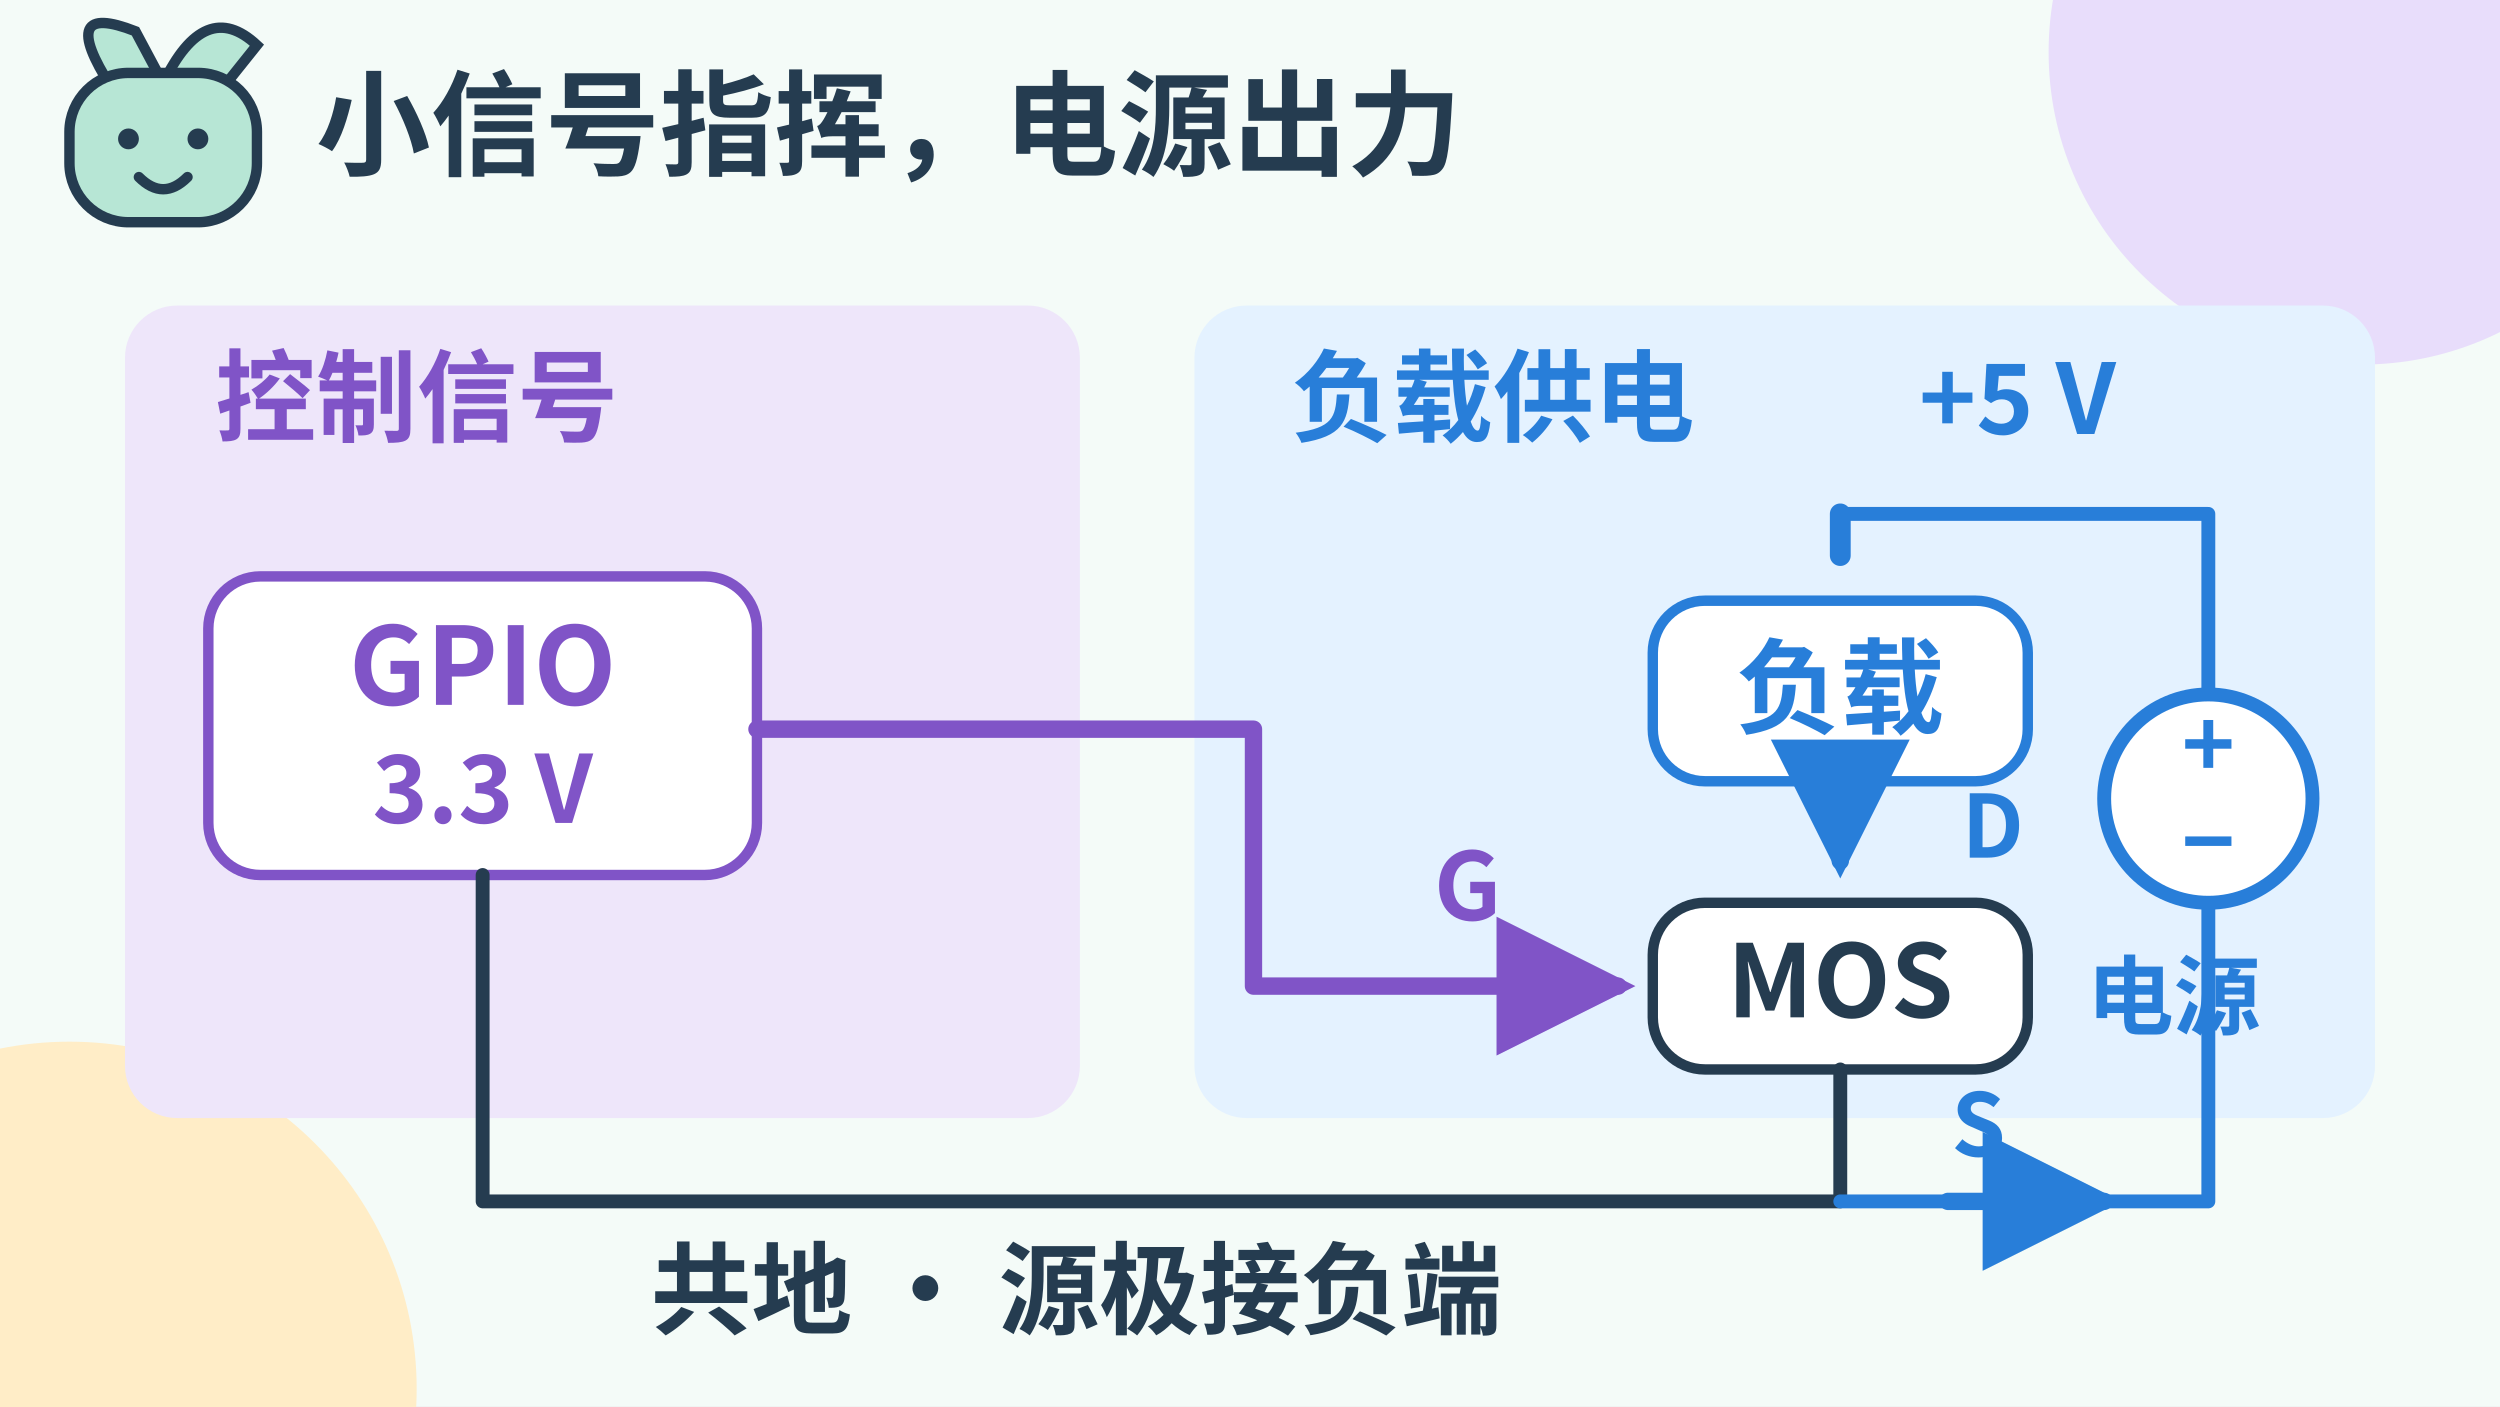
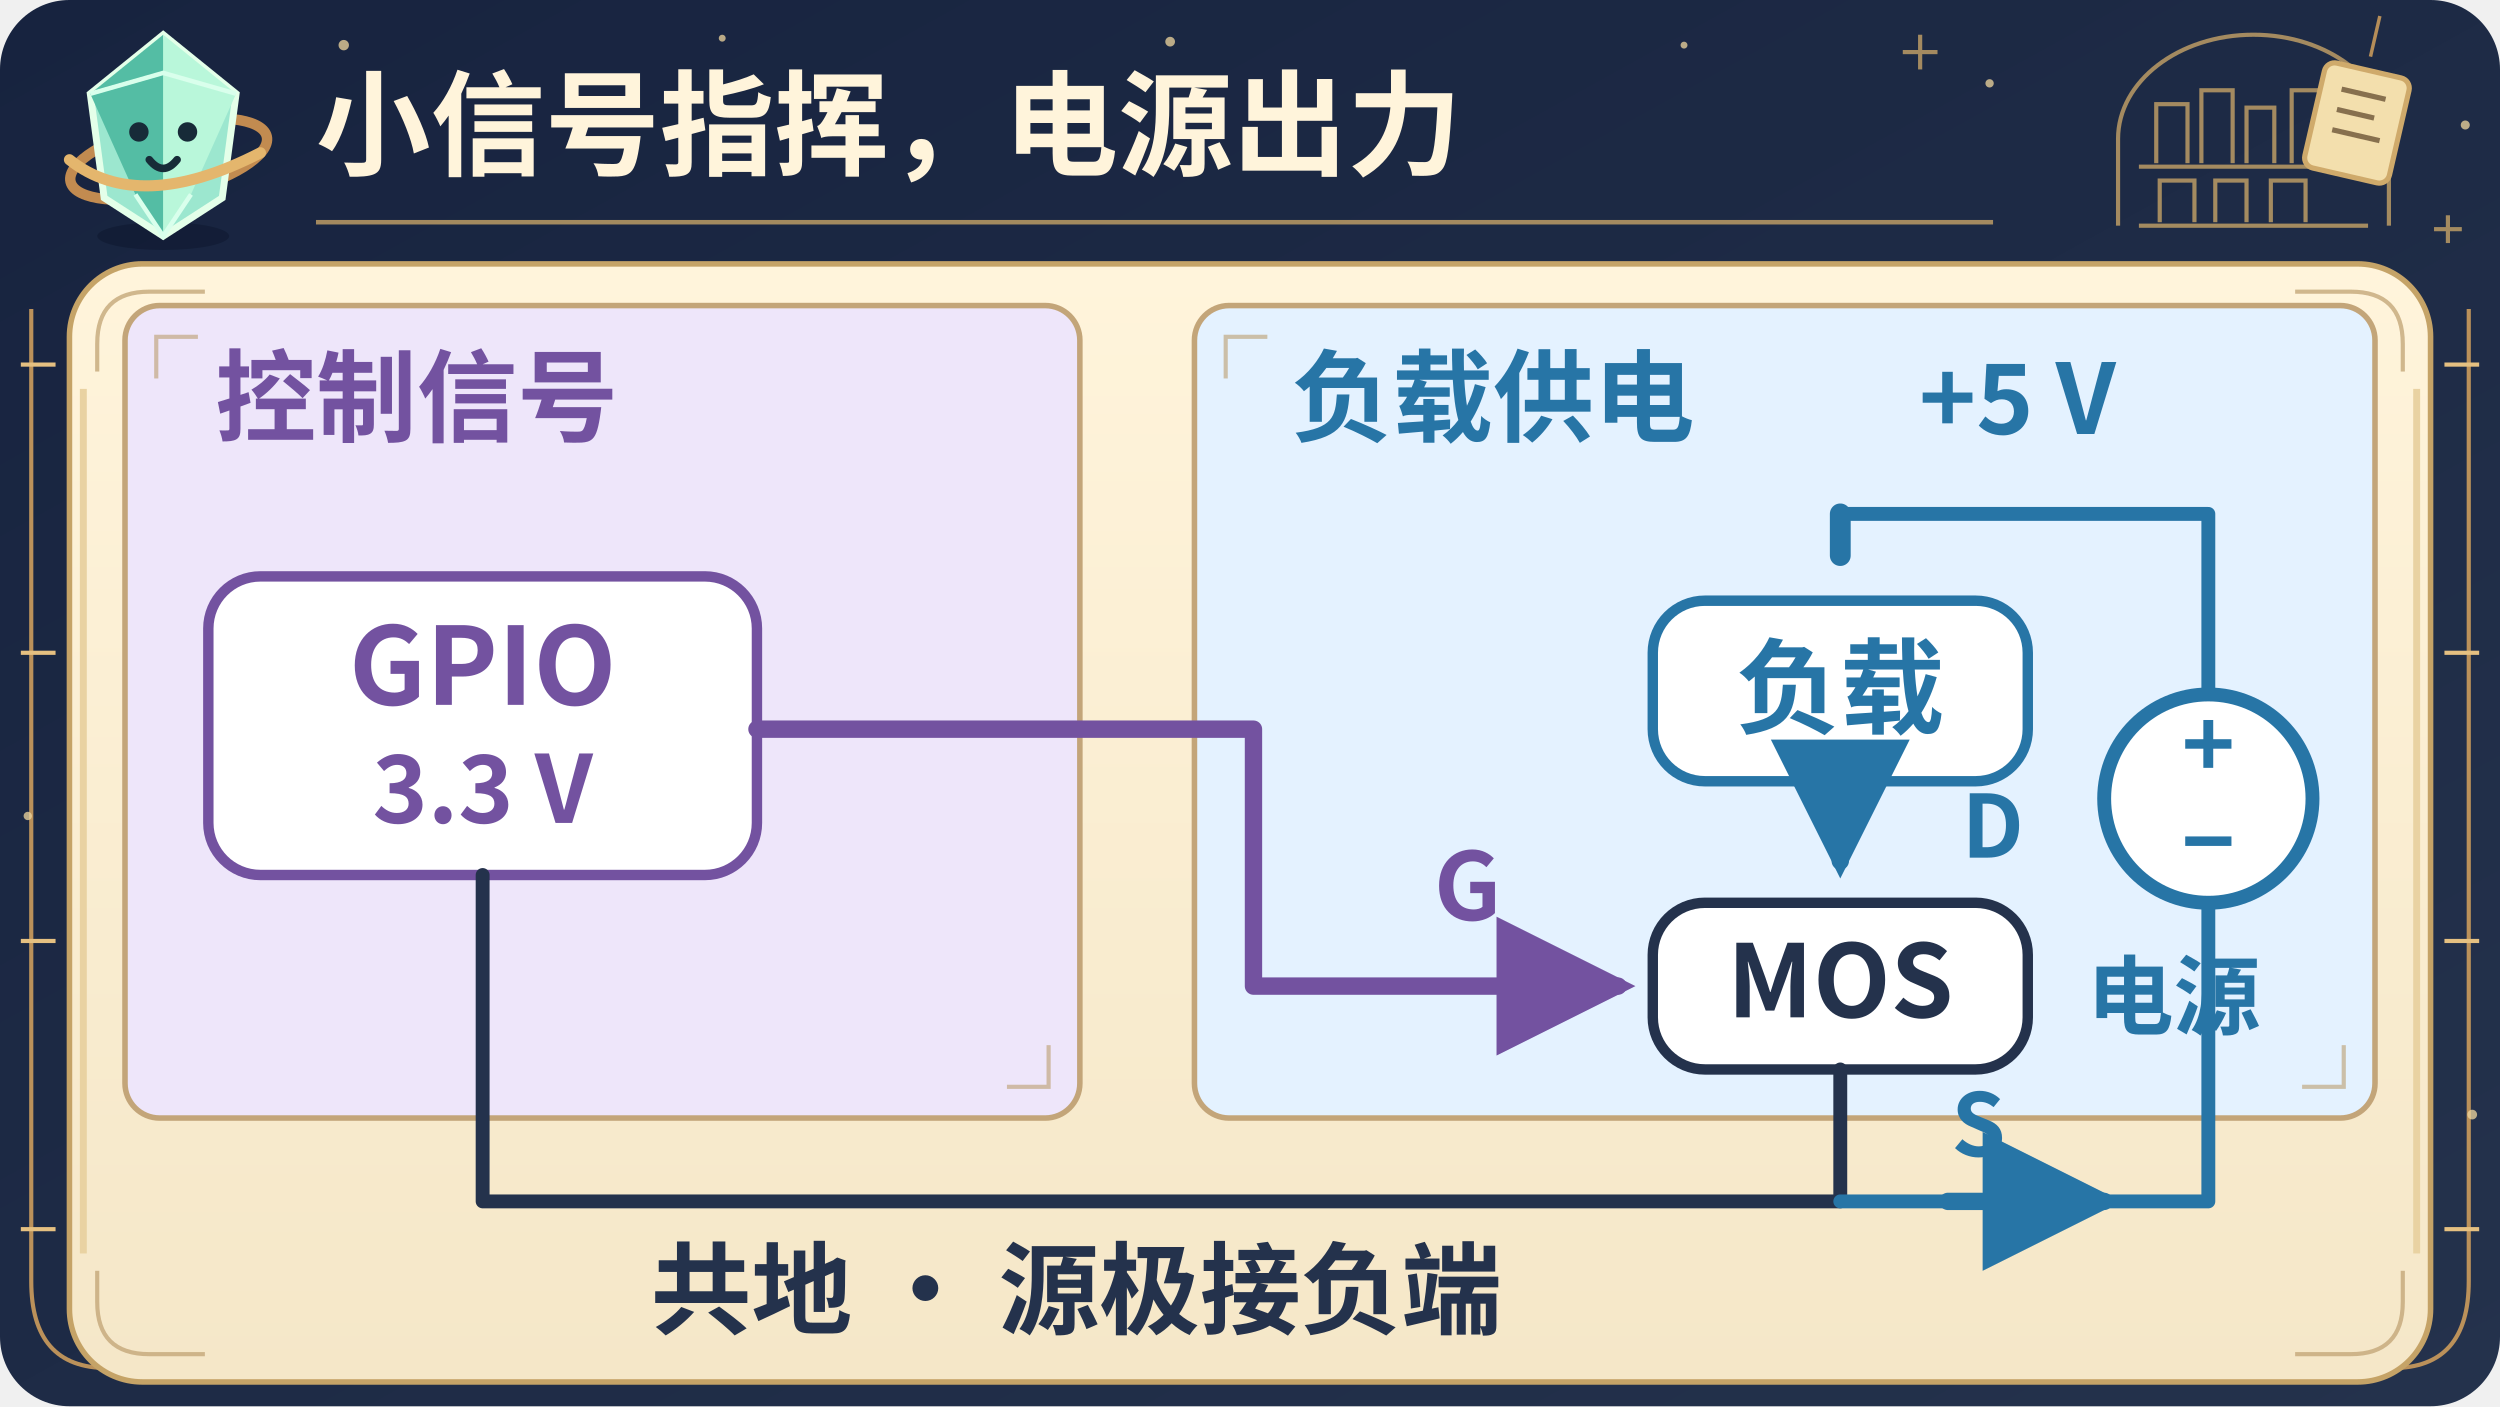
- <svg xmlns="http://www.w3.org/2000/svg" viewBox="0 0 720 405" role="img" aria-label="小信号指挥，电源出力">
+ <svg xmlns="http://www.w3.org/2000/svg" viewBox="0 0 720 405" role="img" aria-label="小信号指挥，电源出力" width="720" height="405" aria-describedby="star-workshop-description">
  <defs>
    <marker id="b" markerWidth="9" markerHeight="9" refX="7" refY="4" orient="auto">
-       <path d="M0 0L8 4L0 8Z" fill="#287ed9" />
+       <path d="M0 0L8 4L0 8Z" fill="#2775A6" />
    </marker>
    <marker id="p" markerWidth="9" markerHeight="9" refX="7" refY="4" orient="auto">
-       <path d="M0 0L8 4L0 8Z" fill="#8054c7" />
+       <path d="M0 0L8 4L0 8Z" fill="#7352A0" />
    </marker>
    <marker id="r" markerWidth="9" markerHeight="9" refX="7" refY="4" orient="auto">
-       <path d="M0 0L8 4L0 8Z" fill="#eb735b" />
+       <path d="M0 0L8 4L0 8Z" fill="#BF514A" />
    </marker>
+     <linearGradient id="workshop-night" x1="0" y1="0" x2="1" y2="1">
+       <stop stop-color="#17233F" />
+       <stop offset="1" stop-color="#24324C" />
+     </linearGradient>
+     <linearGradient id="workshop-paper" x1="0" y1="0" x2="0" y2="1">
+       <stop stop-color="#FFF4DB" />
+       <stop offset="1" stop-color="#f5e7c8" />
+     </linearGradient>
  </defs>
  <g font-family="PingFang SC,Noto Sans CJK SC,Microsoft YaHei,sans-serif">
-     <rect x="0" y="0" width="720" height="405" rx="0" fill="#f4fbf8" stroke="none" stroke-width="3" />
-     <circle cx="680" cy="15" r="90" fill="#e8ddfb" />
-     <circle cx="20" cy="400" r="100" fill="#ffedc7" />
-     <g transform="translate(47 43)">
-       <path d="M-15 -18 Q-31 -43 -8 -34 L0 -19 Q12 -44 27 -30 L15 -15" fill="#b7e6d5" stroke="#253c50" stroke-width="3" />
-       <rect x="-27" y="-22" width="54" height="43" rx="17" fill="#b7e6d5" stroke="#253c50" stroke-width="3" />
-       <circle cx="-10" cy="-3" r="3" fill="#253c50" />
-       <circle cx="10" cy="-3" r="3" fill="#253c50" />
-       <path d="M-7 8 Q0 15 7 8" fill="none" stroke="#253c50" stroke-width="3" stroke-linecap="round" />
+     <g id="star-workshop-frame" aria-hidden="true">
+       <rect width="720" height="405" rx="20" fill="url(#workshop-night)" />
+       <path d="M9 89V369Q9 394 31 394H689Q711 394 711 369V89" fill="none" stroke="#bb915a" stroke-width="1.2" />
+       <path d="M6 105H16M6 188H16M6 271H16M6 354H16M704 105H714M704 188H714M704 271H714M704 354H714" stroke="#e5c081" stroke-width="1.2" />
+       <g fill="#f0d79e" opacity=".75">
+         <circle cx="99" cy="13" r="1.5" />
+         <circle cx="208" cy="11" r="1" />
+         <circle cx="337" cy="12" r="1.4" />
+         <circle cx="485" cy="13" r="1" />
+         <circle cx="573" cy="24" r="1.2" />
+         <circle cx="710" cy="36" r="1.3" />
+         <circle cx="8" cy="235" r="1.2" />
+         <circle cx="712" cy="321" r="1.4" />
+       </g>
+       <g stroke="#C5A367" stroke-width="1.2" fill="none" opacity=".8">
+         <path d="M553 10V20M548 15H558M705 62V70M701 66H709" />
+         <path d="M610 65V40A39 30 0 0 1 688 40V65M616 48H682M616 65H682" />
+         <path d="M621 47V30H630V47M634 47V26H643V47M647 47V31H655V47M660 47V26H669V47M622 64V52H632V64M638 64V52H647V64M654 64V52H664V64" />
+       </g>
+       <g transform="translate(680 28) rotate(13)">
+         <path d="M0 -12V-24" stroke="#b58d58" stroke-width="1" />
+         <rect x="-12" y="-8" width="25" height="31" rx="3" fill="#f3dfad" stroke="#cfaa6b" stroke-width="1.5" />
+         <path d="M-6 -1H7M-6 5H5M-6 11H8" stroke="#87704e" stroke-width="1.5" />
+       </g>
+       <path d="M91 64H574" fill="none" stroke="#C5A367" stroke-width="1.3" opacity=".8" />
+       <rect x="20" y="76" width="680" height="322" rx="21" fill="url(#workshop-paper)" stroke="#C5A367" stroke-width="1.6" />
+       <path d="M28 107V99Q28 84 43 84H59M661 84H677Q692 84 692 99V107M28 366V375Q28 390 43 390H59M661 390H677Q692 390 692 375V366" fill="none" stroke="#c4a779" stroke-width="1.2" opacity=".8" />
+       <path d="M24 112V361M696 112V361" stroke="#e9d2a2" stroke-width="2" />
    </g>
-     <text x="91" y="48" font-size="33" fill="#253c50" text-anchor="start" font-weight="600">小信号指挥，电源出力</text>
-     <rect x="36" y="88" width="275" height="234" rx="15" fill="#eee6fa" stroke="none" stroke-width="3" />
-     <rect x="344" y="88" width="340" height="234" rx="15" fill="#e4f2ff" stroke="none" stroke-width="3" />
-     <text x="62" y="125" font-size="29" fill="#8054c7" text-anchor="start" font-weight="600">控制信号</text>
-     <text x="372" y="125" font-size="29" fill="#287ed9" text-anchor="start" font-weight="600">负载供电</text>
-     <rect x="60" y="166" width="158" height="86" rx="15" fill="#fff" stroke="#8054c7" stroke-width="3" />
-     <text x="139" y="203" font-size="31" fill="#8054c7" text-anchor="middle" font-weight="600">GPIO</text>
-     <text x="139" y="237" font-size="27" fill="#8054c7" text-anchor="middle" font-weight="600">3.3 V</text>
-     <path d="M530 148 L530 160" fill="none" stroke="#287ed9" stroke-width="6" stroke-linecap="round" stroke-linejoin="round" />
-     <text x="581" y="125" font-size="28" fill="#287ed9" text-anchor="middle" font-weight="600">+5 V</text>
-     <rect x="476" y="173" width="108" height="52" rx="15" fill="#fff" stroke="#287ed9" stroke-width="3" />
-     <text x="530" y="209" font-size="30" fill="#287ed9" text-anchor="middle" font-weight="600">负载</text>
-     <path d="M530 225 L530 248" fill="none" stroke="#287ed9" stroke-width="5" stroke-linecap="round" stroke-linejoin="round" marker-end="url(#b)" />
-     <text x="565" y="247" font-size="25" fill="#287ed9" text-anchor="start" font-weight="600">D</text>
-     <rect x="476" y="260" width="108" height="48" rx="15" fill="#fff" stroke="#253c50" stroke-width="3" />
-     <text x="530" y="293" font-size="29" fill="#253c50" text-anchor="middle" font-weight="600">MOS</text>
-     <path d="M218 210 L361 210 L361 284 L466 284" fill="none" stroke="#8054c7" stroke-width="5" stroke-linecap="round" stroke-linejoin="round" marker-end="url(#p)" />
-     <text x="413" y="265" font-size="27" fill="#8054c7" text-anchor="start" font-weight="600">G</text>
-     <path d="M530 308 L530 346 L139 346 L139 252" fill="none" stroke="#253c50" stroke-width="4" stroke-linecap="round" stroke-linejoin="round" />
-     <text x="562" y="333" font-size="25" fill="#287ed9" text-anchor="start" font-weight="600">S</text>
-     <text x="310" y="382" font-size="29" fill="#253c50" text-anchor="middle" font-weight="600">共地 · 源极接负端</text>
-     <path d="M530 346 L636 346 L636 260 M636 200 L636 148 L530 148" fill="none" stroke="#287ed9" stroke-width="4" stroke-linecap="round" stroke-linejoin="round" />
-     <circle cx="636" cy="230" r="30" fill="#fff" stroke="#287ed9" stroke-width="4" />
-     <text x="636" y="224" font-size="26" fill="#287ed9" text-anchor="middle" font-weight="600">+</text>
-     <text x="636" y="252" font-size="26" fill="#287ed9" text-anchor="middle" font-weight="600">−</text>
-     <text x="626" y="296" font-size="25" fill="#287ed9" text-anchor="middle" font-weight="600">电源</text>
-     <path d="M561 346 L606 346" fill="none" stroke="#287ed9" stroke-width="5" stroke-linecap="round" stroke-linejoin="round" marker-end="url(#b)" />
+     <text x="91" y="48" font-size="33" fill="#FFF4DB" text-anchor="start" font-weight="650">小信号指挥，电源出力</text>
+     <rect x="36" y="88" width="275" height="234" rx="10" fill="#eee6fa" stroke="#c3a579" stroke-width="1.6" />
+     <path d="M45 109V97H57 M290 313H302V301" stroke="#b79661" stroke-width="1.2" fill="none" opacity=".55" aria-hidden="true" />
+     <rect x="344" y="88" width="340" height="234" rx="10" fill="#e4f2ff" stroke="#c3a579" stroke-width="1.6" />
+     <path d="M353 109V97H365 M663 313H675V301" stroke="#b79661" stroke-width="1.2" fill="none" opacity=".55" aria-hidden="true" />
+     <text x="62" y="125" font-size="29" fill="#7352A0" text-anchor="start" font-weight="600">控制信号</text>
+     <text x="372" y="125" font-size="29" fill="#2775A6" text-anchor="start" font-weight="600">负载供电</text>
+     <rect x="60" y="166" width="158" height="86" rx="15" fill="#fff" stroke="#7352A0" stroke-width="3" />
+     <text x="139" y="203" font-size="31" fill="#7352A0" text-anchor="middle" font-weight="600">GPIO</text>
+     <text x="139" y="237" font-size="27" fill="#7352A0" text-anchor="middle" font-weight="600">3.3 V</text>
+     <path d="M530 148 L530 160" fill="none" stroke="#2775A6" stroke-width="6" stroke-linecap="round" stroke-linejoin="round" />
+     <text x="581" y="125" font-size="28" fill="#2775A6" text-anchor="middle" font-weight="600">+5 V</text>
+     <rect x="476" y="173" width="108" height="52" rx="15" fill="#fff" stroke="#2775A6" stroke-width="3" />
+     <text x="530" y="209" font-size="30" fill="#2775A6" text-anchor="middle" font-weight="600">负载</text>
+     <path d="M530 225 L530 248" fill="none" stroke="#2775A6" stroke-width="5" stroke-linecap="round" stroke-linejoin="round" marker-end="url(#b)" />
+     <text x="565" y="247" font-size="25" fill="#2775A6" text-anchor="start" font-weight="600">D</text>
+     <rect x="476" y="260" width="108" height="48" rx="15" fill="#fff" stroke="#24324C" stroke-width="3" />
+     <text x="530" y="293" font-size="29" fill="#24324C" text-anchor="middle" font-weight="600">MOS</text>
+     <path d="M218 210 L361 210 L361 284 L466 284" fill="none" stroke="#7352A0" stroke-width="5" stroke-linecap="round" stroke-linejoin="round" marker-end="url(#p)" />
+     <text x="413" y="265" font-size="27" fill="#7352A0" text-anchor="start" font-weight="600">G</text>
+     <path d="M530 308 L530 346 L139 346 L139 252" fill="none" stroke="#24324C" stroke-width="4" stroke-linecap="round" stroke-linejoin="round" />
+     <text x="562" y="333" font-size="25" fill="#2775A6" text-anchor="start" font-weight="600">S</text>
+     <text x="310" y="382" font-size="29" fill="#24324C" text-anchor="middle" font-weight="600">共地 · 源极接负端</text>
+     <path d="M530 346 L636 346 L636 260 M636 200 L636 148 L530 148" fill="none" stroke="#2775A6" stroke-width="4" stroke-linecap="round" stroke-linejoin="round" />
+     <circle cx="636" cy="230" r="30" fill="#fff" stroke="#2775A6" stroke-width="4" />
+     <text x="636" y="224" font-size="26" fill="#2775A6" text-anchor="middle" font-weight="600">+</text>
+     <text x="636" y="252" font-size="26" fill="#2775A6" text-anchor="middle" font-weight="600">−</text>
+     <text x="626" y="296" font-size="25" fill="#2775A6" text-anchor="middle" font-weight="600">电源</text>
+     <path d="M561 346 L606 346" fill="none" stroke="#2775A6" stroke-width="5" stroke-linecap="round" stroke-linejoin="round" marker-end="url(#b)" />
+     <g id="star-workshop-lantern" transform="translate(47 39)">
+       <ellipse cx="0" cy="29" rx="19" ry="4" fill="#091329" opacity=".42" />
+       <ellipse cx="0" cy="7" rx="29" ry="10" transform="rotate(-13)" fill="none" stroke="#c28b50" stroke-width="3" />
+       <path d="M0 -29L21 -12L17 18L0 29L-17 18L-21 -12Z" fill="#9ce7cf" stroke="#e4ffe9" stroke-width="2" />
+       <path d="M0 -29L-21 -12L-8 17L0 29Z" fill="#54bda4" />
+       <path d="M0 -29L21 -12L8 17L0 29Z" fill="#b9f7da" />
+       <path d="M-21 -12L0 -18L21 -12M-8 17L0 29L8 17" fill="none" stroke="#d9ffec" stroke-width="1.3" />
+       <circle cx="-7" cy="-1" r="2.8" fill="#172b38" />
+       <circle cx="7" cy="-1" r="2.8" fill="#172b38" />
+       <path d="M-4 7Q0 12 4 7" fill="none" stroke="#172b38" stroke-width="2.2" stroke-linecap="round" />
+       <path d="M-27 7Q-7 23 28 5" fill="none" stroke="#e4b66d" stroke-width="3.2" stroke-linecap="round" />
+     </g>
  </g>
</svg>
